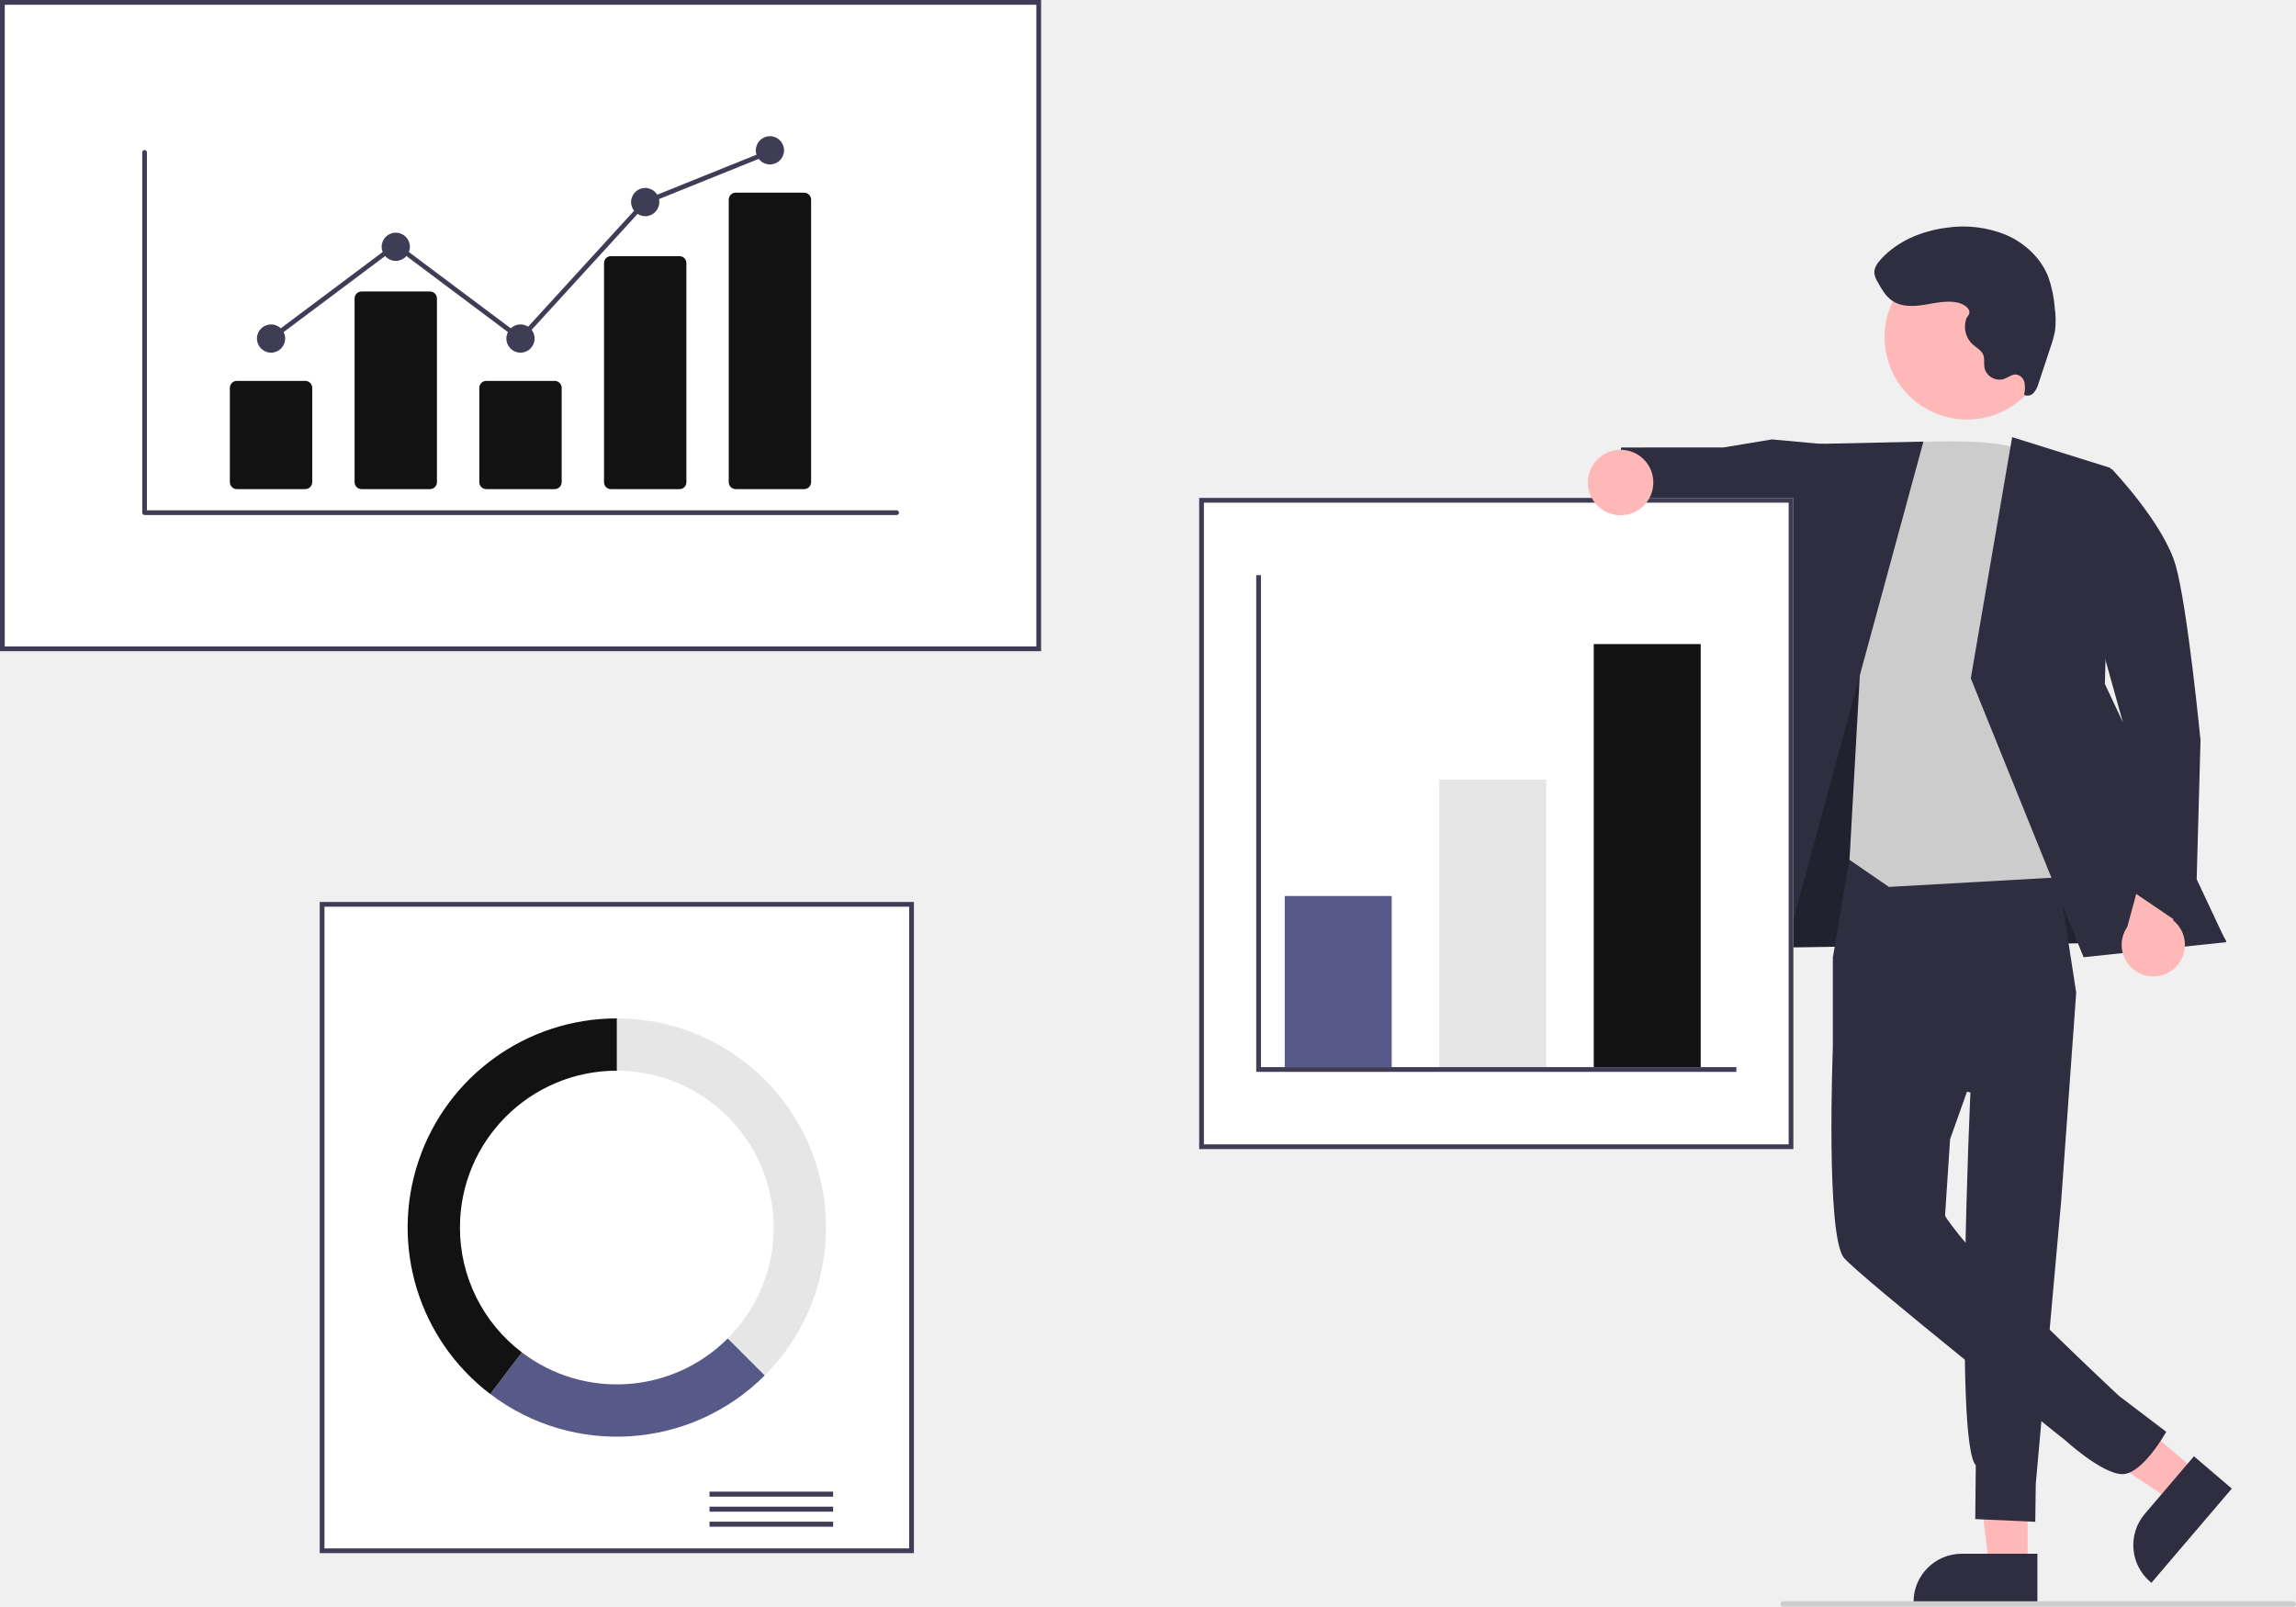
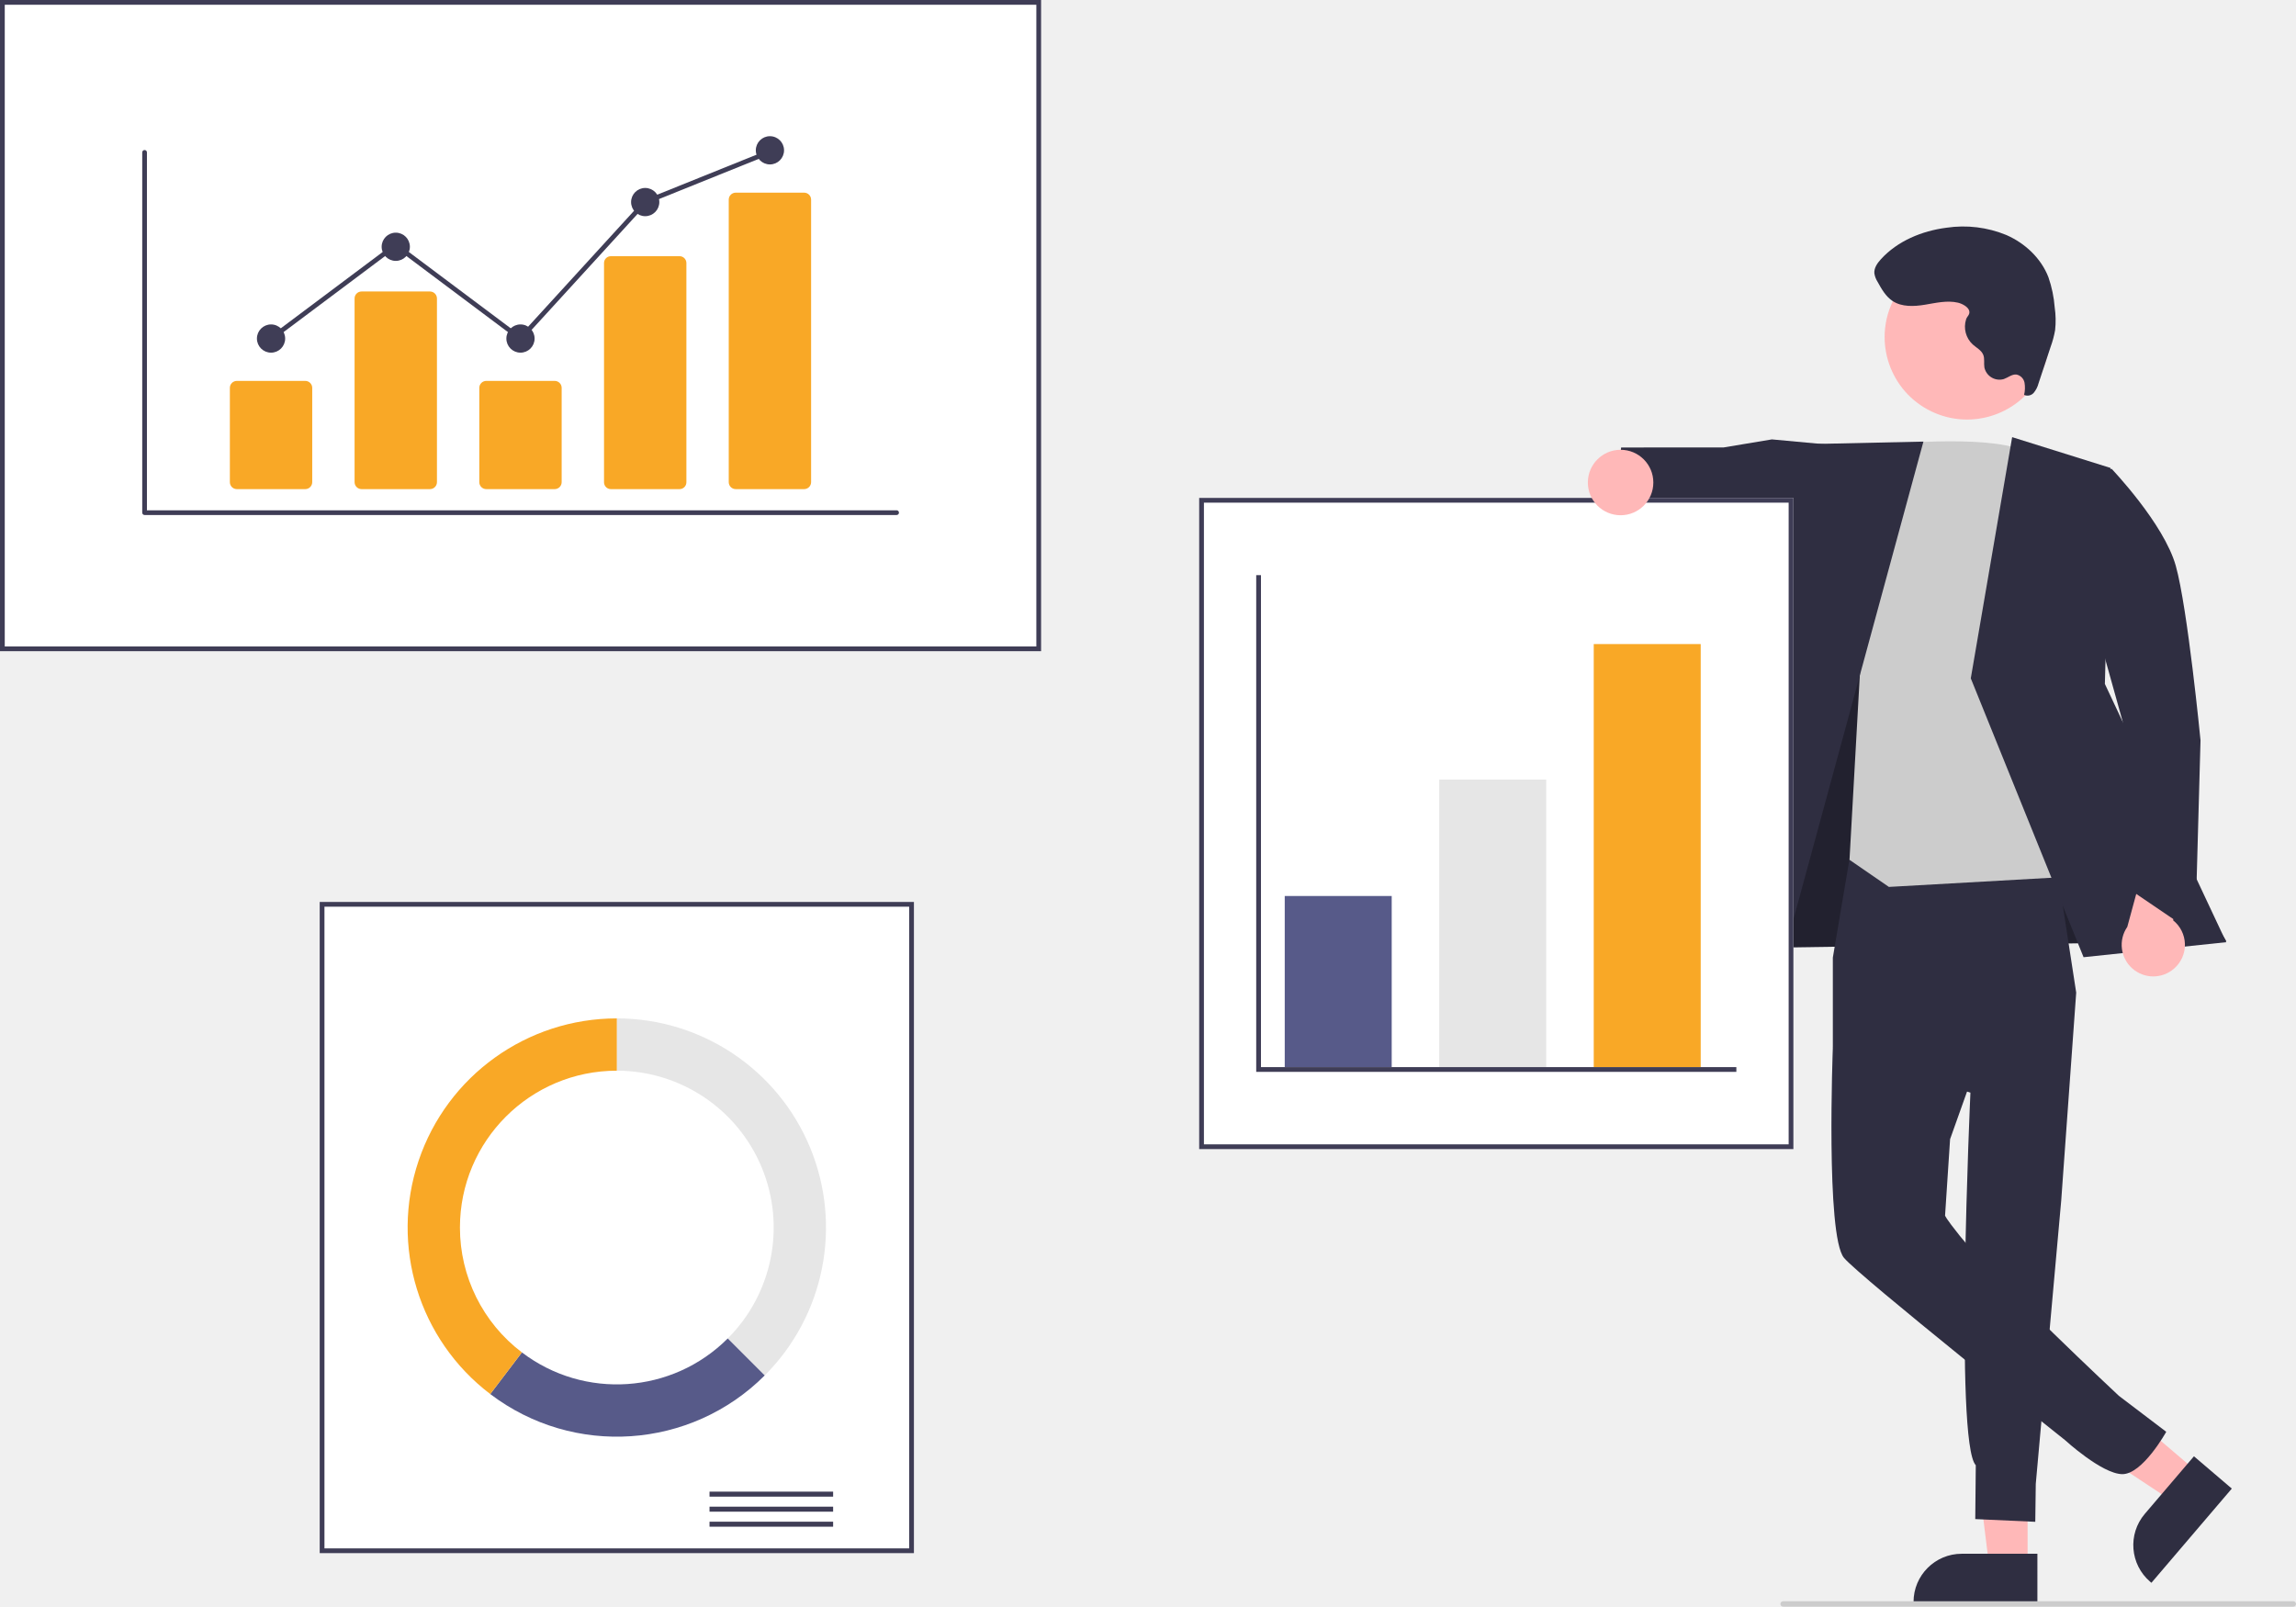
<svg xmlns="http://www.w3.org/2000/svg" data-name="Layer 1" width="841.59" height="589" viewBox="0 0 841.59 589">
  <polygon points="743.208 574.193 729.128 574.192 722.43 519.885 743.21 519.886 743.208 574.193" fill="#ffb8b8" />
  <path d="M926.003,743.341l-45.399-.002V742.765A17.671,17.671,0,0,1,898.275,725.095h.001l27.728.001Z" transform="translate(-179.2049 -155.5)" fill="#2f2e41" />
  <polygon points="805.349 539.578 796.21 550.289 750.55 520.133 764.039 504.326 805.349 539.578" fill="#ffb8b8" />
  <path d="M997.267,701.206l-29.469,34.534-.437-.373a17.671,17.671,0,0,1-1.972-24.912l.001-.001,17.999-21.092Z" transform="translate(-179.2049 -155.5)" fill="#2f2e41" />
  <polygon points="643.236 307.117 638.853 347.537 816.024 345.01 738.759 219.114 675.673 216.848 643.236 307.117" fill="#2f2e41" />
  <polygon points="643.236 307.117 638.853 347.537 816.024 345.01 738.759 219.114 675.673 216.848 643.236 307.117" opacity="0.28" />
  <path d="M857.28,469.556l-6.255,36.984v33.058L901.455,556.06s-5.904,128.404,1.967,136.583l-.193,19.742,22,1,.179-13.894L934.735,595.635l5.493-76.25-8.907-57.811Z" transform="translate(-179.2049 -155.5)" fill="#2f2e41" />
  <path d="M896.35,501.392l-45.325,38.206s-2.653,68.932,4.084,77.016c5.786,6.943,81.038,66.832,81.038,66.832s13.374,12.268,20.869,12.464,16.213-15.525,16.213-15.525l-17.358-13.188S910.901,625.22,897.549,608.53c-5.389-6.737-5.389-7.41-5.389-7.41l1.841-28.014,18.525-51.991Z" transform="translate(-179.2049 -155.5)" fill="#2f2e41" />
  <polygon points="669.024 162.885 649.482 161.079 631.756 164.033 594.222 164.045 591.024 191.249 625.277 198.914 633.624 194.823 668.419 208.08 669.024 162.885" fill="#2f2e41" />
  <path d="M871.569,318.3s41.474-3.886,50.905,3.524,29.641,154.266,29.641,154.266l-80.545,4.546-14.44-9.935,4.099-73.317Z" transform="translate(-179.2049 -155.5)" fill="#ccc" />
  <polygon points="705.024 161.885 659.275 162.889 616.622 355.62 650.305 363.031 705.024 161.885" fill="#2f2e41" />
  <polygon points="737.546 160.256 773.583 171.535 771.536 250.722 816.024 345.396 763.725 350.905 722.386 248.675 737.546 160.256" fill="#2f2e41" />
  <path d="M976.176,510.513a11.513,11.513,0,0,0-.436-17.649l7.25-25.291-14.295-8.154-9.737,35.86a11.576,11.576,0,0,0,17.218,15.234Z" transform="translate(-179.2049 -155.5)" fill="#ffb8b8" />
  <path d="M931.905,329.234l21.323-1.85s19.143,20.022,23.498,35.524,9.071,64.005,9.071,64.005l-1.967,70.955L958.905,480.943l-1.672-61.031Z" transform="translate(-179.2049 -155.5)" fill="#2f2e41" />
  <circle cx="900.239" cy="279.072" r="30.227" transform="translate(44.35273 779.6309) rotate(-61.33681)" fill="#ffb8b8" />
  <path d="M896.869,266.453c-3.966-.916-8.083.099-12.099.757s-8.443.875-11.841-1.366c-2.509-1.655-4.052-4.393-5.501-7.027a8.088,8.088,0,0,1-1.183-3.101c-.171-1.948,1.069-3.725,2.384-5.172,6.112-6.718,15.044-10.396,24.051-11.564a41.554,41.554,0,0,1,21.961,2.682c6.837,2.999,12.715,8.491,15.403,15.456a43.895,43.895,0,0,1,2.301,11.038,32.97,32.97,0,0,1,.155,8.359,35.832,35.832,0,0,1-1.62,6.056l-4.453,13.446a8.859,8.859,0,0,1-1.751,3.466,3.029,3.029,0,0,1-3.547.777,11.04,11.04,0,0,0,.16-4.461,3.764,3.764,0,0,0-2.97-2.995c-1.641-.174-3.043,1.098-4.6,1.646a5.66,5.66,0,0,1-7.035-3.818q-.064-.215-.111-.436c-.246-1.537.167-3.183-.416-4.626-.683-1.691-2.493-2.578-3.853-3.793a8.869,8.869,0,0,1-2.433-9.217c.364-1.119,1.392-1.628,1.187-2.913C900.787,267.963,898.301,266.784,896.869,266.453Z" transform="translate(-179.2049 -155.5)" fill="#2f2e41" />
  <path d="M560.817,394.225H179.205V155.5H560.817Z" transform="translate(-179.2049 -155.5)" fill="#fff" />
  <path d="M560.817,394.225H179.205V155.5H560.817ZM180.947,392.483H559.074V157.243H180.947Z" transform="translate(-179.2049 -155.5)" fill="#3f3d56" />
  <path d="M514.204,724.869H296.389V486.143H514.204Z" transform="translate(-179.2049 -155.5)" fill="#fff" />
  <path d="M514.204,724.869H296.389V486.143H514.204Zm-216.072-1.743H512.462V487.886H298.132Z" transform="translate(-179.2049 -155.5)" fill="#3f3d56" />
  <rect x="260.071" y="546.822" width="45.306" height="1.837" fill="#3f3d56" />
  <rect x="260.071" y="552.332" width="45.306" height="1.837" fill="#3f3d56" />
  <rect x="260.071" y="557.842" width="45.306" height="1.837" fill="#3f3d56" />
  <path d="M405.297,528.835v19.168a57.503,57.503,0,0,1,40.661,98.164l13.554,13.554A76.671,76.671,0,0,0,405.297,528.835Z" transform="translate(-179.2049 -155.5)" fill="#e6e6e6" />
  <path d="M459.511,659.72l-13.554-13.554a57.489,57.489,0,0,1-75.451,5.116l-11.601,15.265A76.669,76.669,0,0,0,459.511,659.72Z" transform="translate(-179.2049 -155.5)" fill="#575a89" />
-   <path d="M347.794,605.506a57.503,57.503,0,0,1,57.503-57.503V528.835a76.67,76.67,0,0,0-46.392,137.713l11.602-15.265A57.403,57.403,0,0,1,347.794,605.506Z" transform="translate(-179.2049 -155.5)" fill="#121212" />
+   <path d="M347.794,605.506a57.503,57.503,0,0,1,57.503-57.503V528.835a76.67,76.67,0,0,0-46.392,137.713l11.602-15.265A57.403,57.403,0,0,1,347.794,605.506Z" transform="translate(-179.2049 -155.5)" fill="#f9a826" />
  <path d="M836.57,576.755H618.755V338.029H836.57Z" transform="translate(-179.2049 -155.5)" fill="#fff" />
  <path d="M836.57,576.755H618.755V338.029H836.57ZM620.498,575.012H834.828V339.771H620.498Z" transform="translate(-179.2049 -155.5)" fill="#3f3d56" />
  <rect x="470.916" y="328.465" width="39.207" height="62.731" fill="#575a89" />
  <rect x="527.548" y="285.773" width="39.207" height="105.422" fill="#e6e6e6" />
-   <rect x="584.18" y="236.112" width="39.207" height="155.084" fill="#121212" />
+   <rect x="584.18" y="236.112" width="39.207" height="155.084" fill="#f9a826" />
  <polygon points="636.455 392.939 460.461 392.939 460.461 210.845 462.203 210.845 462.203 391.196 636.455 391.196 636.455 392.939" fill="#3f3d56" />
  <circle cx="594.024" cy="176.885" r="12" fill="#ffb8b8" />
  <path d="M1019.795,744.5h-187a1,1,0,0,1,0-2h187a1,1,0,0,1,0,2Z" transform="translate(-179.2049 -155.5)" fill="#ccc" />
  <path d="M507.82,344.299H232.202a.863.863,0,0,1-.863-.863V211.332a.863.863,0,0,1,1.725,0V342.573H507.82a.863.863,0,1,1,0,1.725Z" transform="translate(-179.2049 -155.5)" fill="#3f3d56" />
-   <path d="M291.089,334.81H266.021a2.563,2.563,0,0,1-2.561-2.56V297.693a2.563,2.563,0,0,1,2.561-2.56h25.069a2.563,2.563,0,0,1,2.561,2.56v34.557A2.563,2.563,0,0,1,291.089,334.81Z" transform="translate(-179.2049 -155.5)" fill="#121212" />
-   <path d="M336.805,334.81H311.736a2.563,2.563,0,0,1-2.561-2.56V264.916a2.563,2.563,0,0,1,2.561-2.56H336.805a2.563,2.563,0,0,1,2.561,2.56v67.334A2.563,2.563,0,0,1,336.805,334.81Z" transform="translate(-179.2049 -155.5)" fill="#121212" />
-   <path d="M382.521,334.81H357.452a2.563,2.563,0,0,1-2.561-2.56V297.693a2.563,2.563,0,0,1,2.561-2.56h25.069a2.563,2.563,0,0,1,2.561,2.56v34.557A2.563,2.563,0,0,1,382.521,334.81Z" transform="translate(-179.2049 -155.5)" fill="#121212" />
-   <path d="M428.236,334.81H403.168a2.507,2.507,0,0,1-2.561-2.444V251.861a2.507,2.507,0,0,1,2.561-2.444h25.069a2.507,2.507,0,0,1,2.561,2.444v80.505A2.507,2.507,0,0,1,428.236,334.81Z" transform="translate(-179.2049 -155.5)" fill="#121212" />
-   <path d="M473.952,334.81H448.883a2.563,2.563,0,0,1-2.561-2.56V228.688a2.563,2.563,0,0,1,2.561-2.56h25.069a2.563,2.563,0,0,1,2.561,2.56V332.25A2.563,2.563,0,0,1,473.952,334.81Z" transform="translate(-179.2049 -155.5)" fill="#121212" />
+   <path d="M291.089,334.81H266.021a2.563,2.563,0,0,1-2.561-2.56V297.693a2.563,2.563,0,0,1,2.561-2.56h25.069a2.563,2.563,0,0,1,2.561,2.56v34.557A2.563,2.563,0,0,1,291.089,334.81Z" transform="translate(-179.2049 -155.5)" fill="#f9a826" />
+   <path d="M336.805,334.81H311.736a2.563,2.563,0,0,1-2.561-2.56V264.916a2.563,2.563,0,0,1,2.561-2.56H336.805a2.563,2.563,0,0,1,2.561,2.56v67.334A2.563,2.563,0,0,1,336.805,334.81Z" transform="translate(-179.2049 -155.5)" fill="#f9a826" />
+   <path d="M382.521,334.81H357.452a2.563,2.563,0,0,1-2.561-2.56V297.693a2.563,2.563,0,0,1,2.561-2.56h25.069a2.563,2.563,0,0,1,2.561,2.56v34.557A2.563,2.563,0,0,1,382.521,334.81Z" transform="translate(-179.2049 -155.5)" fill="#f9a826" />
+   <path d="M428.236,334.81H403.168a2.507,2.507,0,0,1-2.561-2.444V251.861a2.507,2.507,0,0,1,2.561-2.444h25.069a2.507,2.507,0,0,1,2.561,2.444v80.505A2.507,2.507,0,0,1,428.236,334.81Z" transform="translate(-179.2049 -155.5)" fill="#f9a826" />
+   <path d="M473.952,334.81H448.883a2.563,2.563,0,0,1-2.561-2.56V228.688a2.563,2.563,0,0,1,2.561-2.56h25.069a2.563,2.563,0,0,1,2.561,2.56V332.25A2.563,2.563,0,0,1,473.952,334.81Z" transform="translate(-179.2049 -155.5)" fill="#f9a826" />
  <circle cx="99.35" cy="124.107" r="5.175" fill="#3f3d56" />
  <circle cx="145.066" cy="90.467" r="5.175" fill="#3f3d56" />
  <circle cx="190.781" cy="124.107" r="5.175" fill="#3f3d56" />
  <circle cx="236.497" cy="74.078" r="5.175" fill="#3f3d56" />
  <circle cx="282.213" cy="55.102" r="5.175" fill="#3f3d56" />
  <polygon points="190.89 125.266 145.066 90.943 99.867 124.797 98.833 123.416 145.066 88.787 190.672 122.947 235.993 73.352 236.175 73.278 281.89 54.858 282.535 56.459 237.001 74.805 190.89 125.266" fill="#3f3d56" />
</svg>
